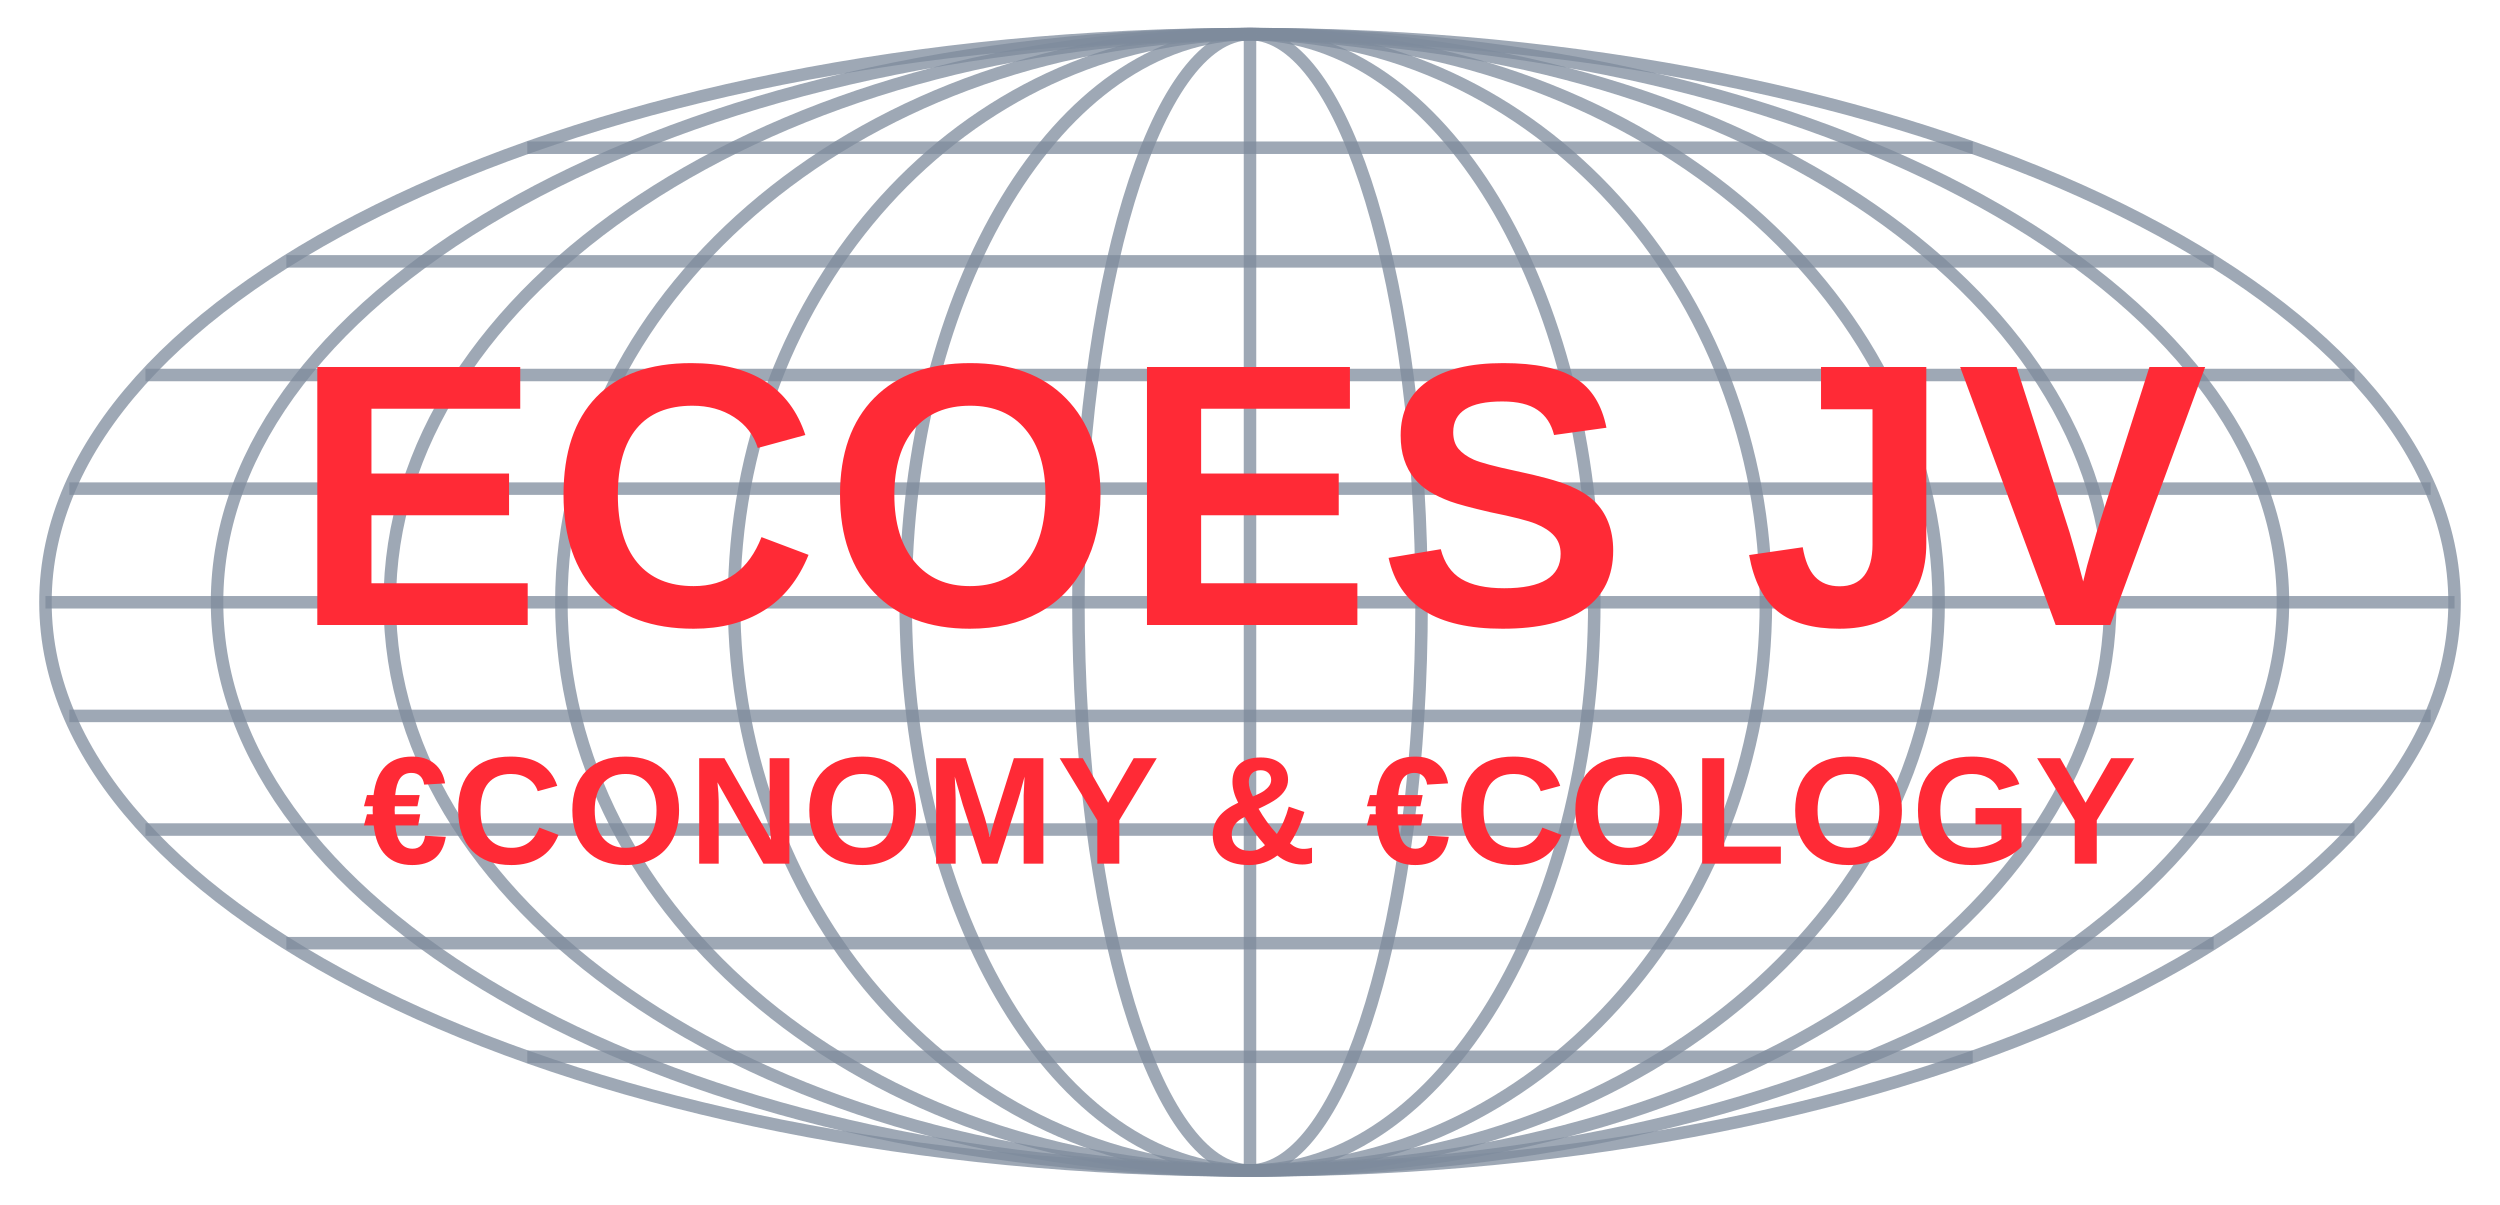
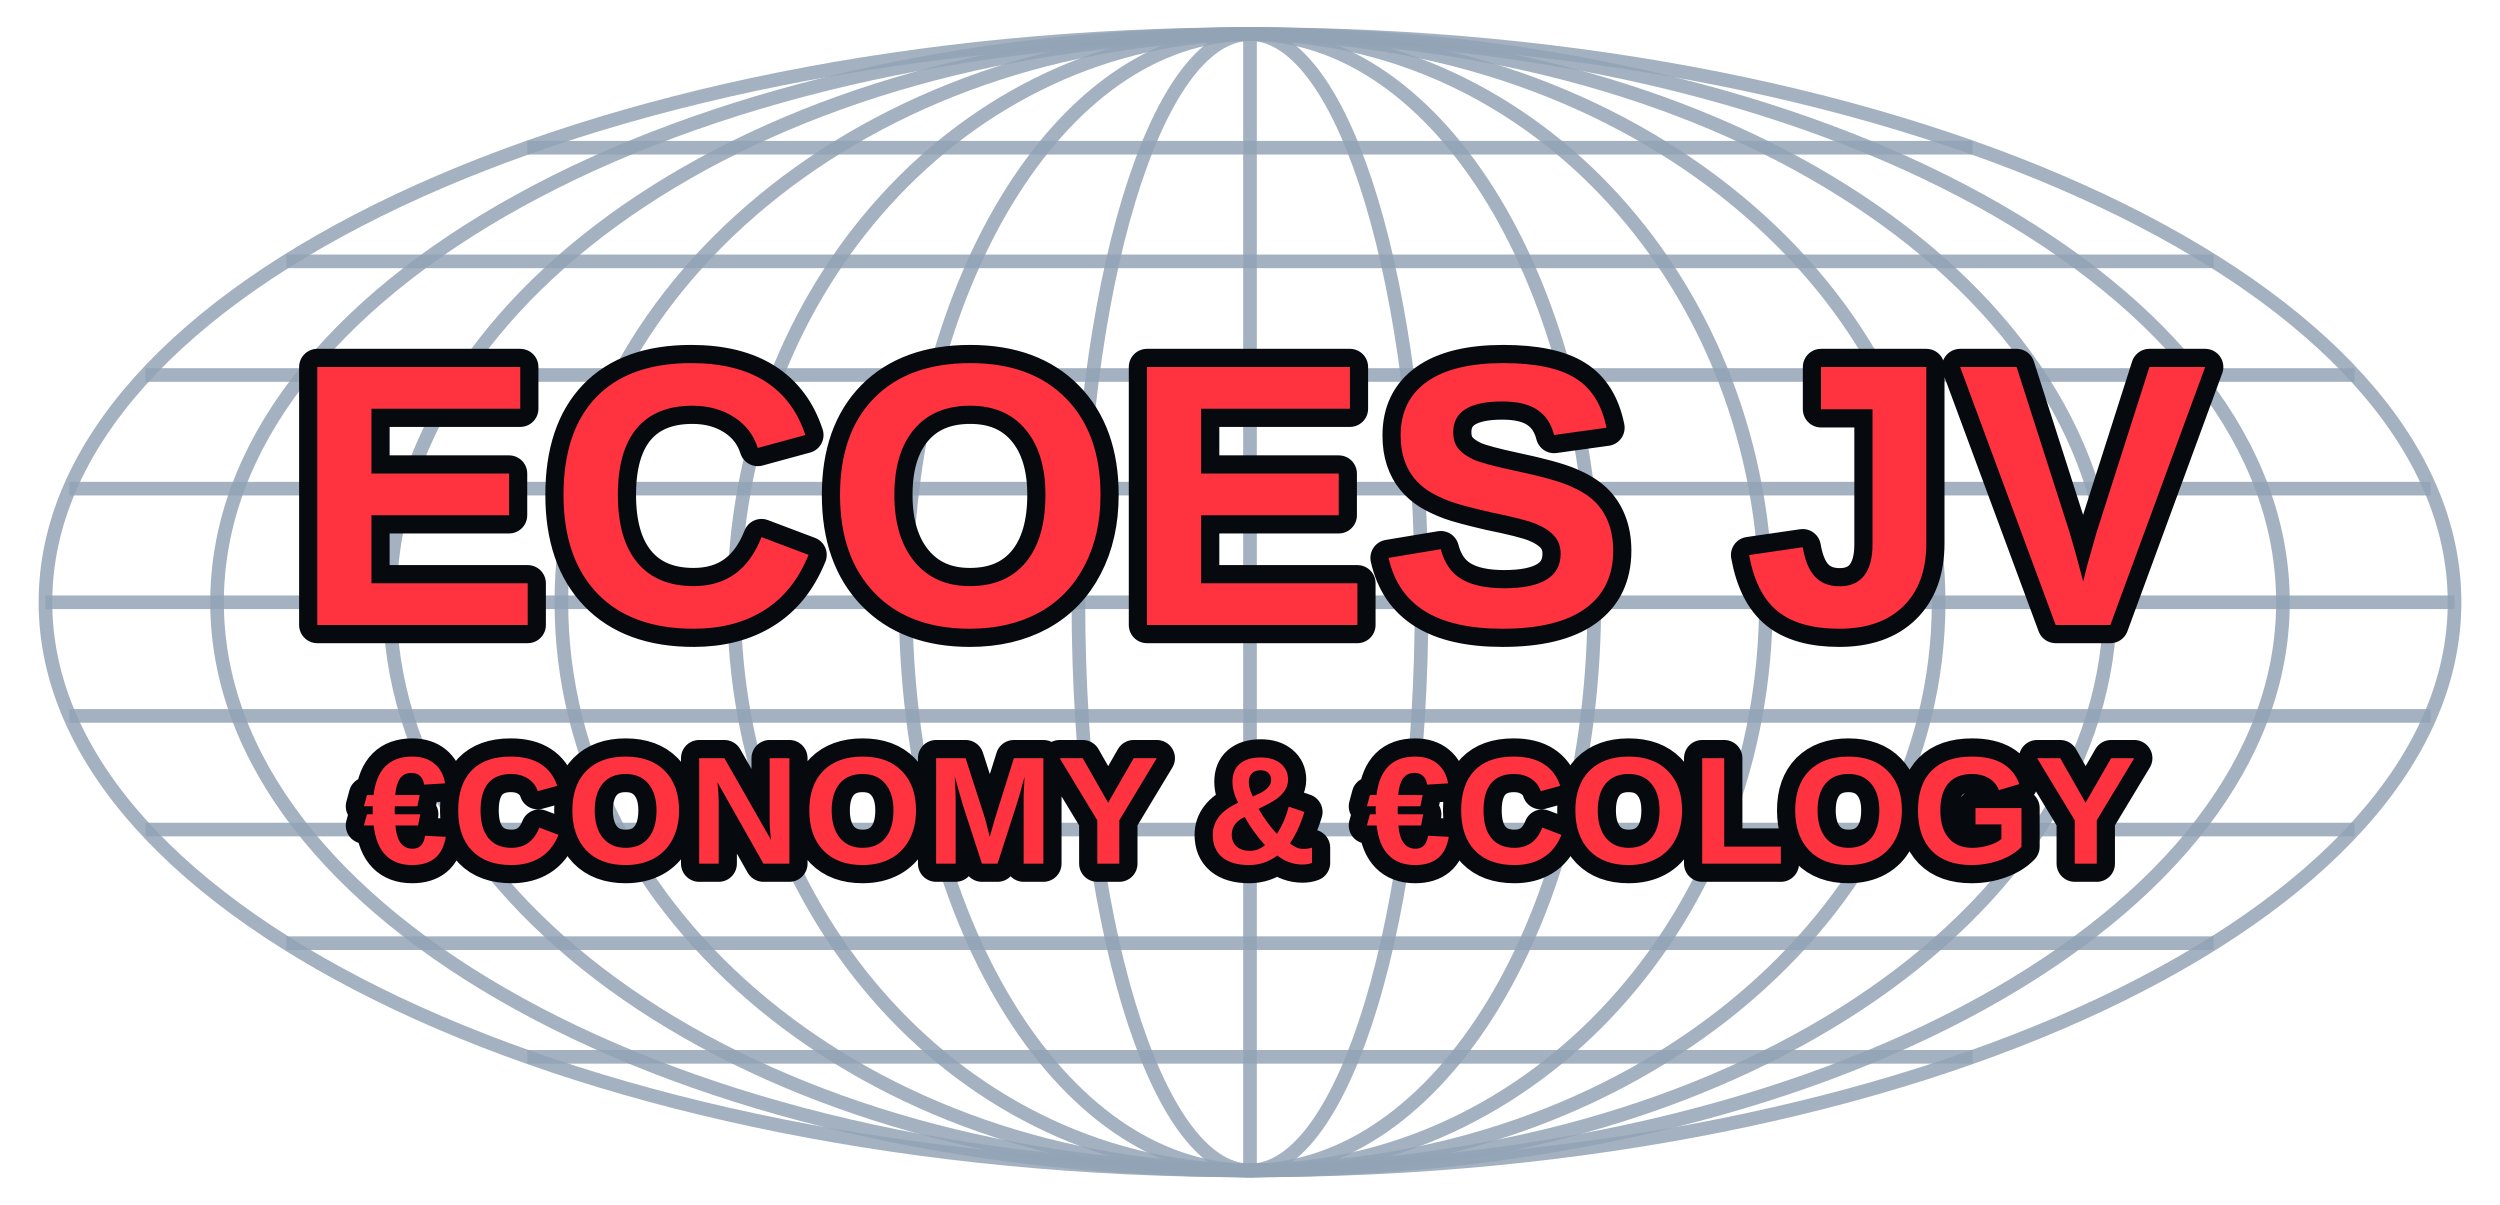
<svg xmlns="http://www.w3.org/2000/svg" viewBox="0 0 220 106" role="img" aria-label="ECOES JV - €CONOMY &amp; €COLOGY">
-   <g fill="none" stroke="#7d8b9c" stroke-width="1.1" stroke-opacity=".75">
+   <g fill="none" stroke="#93a3b6" stroke-width="1.2" stroke-opacity=".85">
    <ellipse cx="110" cy="53" rx="106" ry="50" />
    <ellipse cx="110" cy="53" rx="15.1" ry="50" />
    <ellipse cx="110" cy="53" rx="30.3" ry="50" />
    <ellipse cx="110" cy="53" rx="45.4" ry="50" />
    <ellipse cx="110" cy="53" rx="60.6" ry="50" />
    <ellipse cx="110" cy="53" rx="75.7" ry="50" />
    <ellipse cx="110" cy="53" rx="90.9" ry="50" />
    <line x1="110" y1="3" x2="110" y2="103" />
    <line x1="46.4" y1="13.0" x2="173.6" y2="13.0" />
    <line x1="25.2" y1="23.0" x2="194.8" y2="23.0" />
    <line x1="12.8" y1="33.0" x2="207.2" y2="33.0" />
    <line x1="6.1" y1="43.0" x2="213.9" y2="43.0" />
    <line x1="4.0" y1="53.0" x2="216.0" y2="53.0" />
    <line x1="6.1" y1="63.0" x2="213.9" y2="63.0" />
    <line x1="12.8" y1="73.0" x2="207.2" y2="73.0" />
    <line x1="25.2" y1="83.0" x2="194.8" y2="83.0" />
    <line x1="46.4" y1="93.0" x2="173.6" y2="93.0" />
  </g>
-   <g fill="#ff2a36" font-family="Arial, Helvetica, sans-serif" font-weight="700" text-anchor="middle">
+   <g fill="#ff3340" stroke="#06090e" stroke-width="3.2" paint-order="stroke" stroke-linejoin="round" font-family="Arial, Helvetica, sans-serif" font-weight="700" text-anchor="middle">
    <text x="110" y="55" font-size="33" letter-spacing="0.5">ECOES JV</text>
    <text x="110" y="76" font-size="13.5" letter-spacing="0.3">€CONOMY &amp; €COLOGY</text>
  </g>
</svg>
